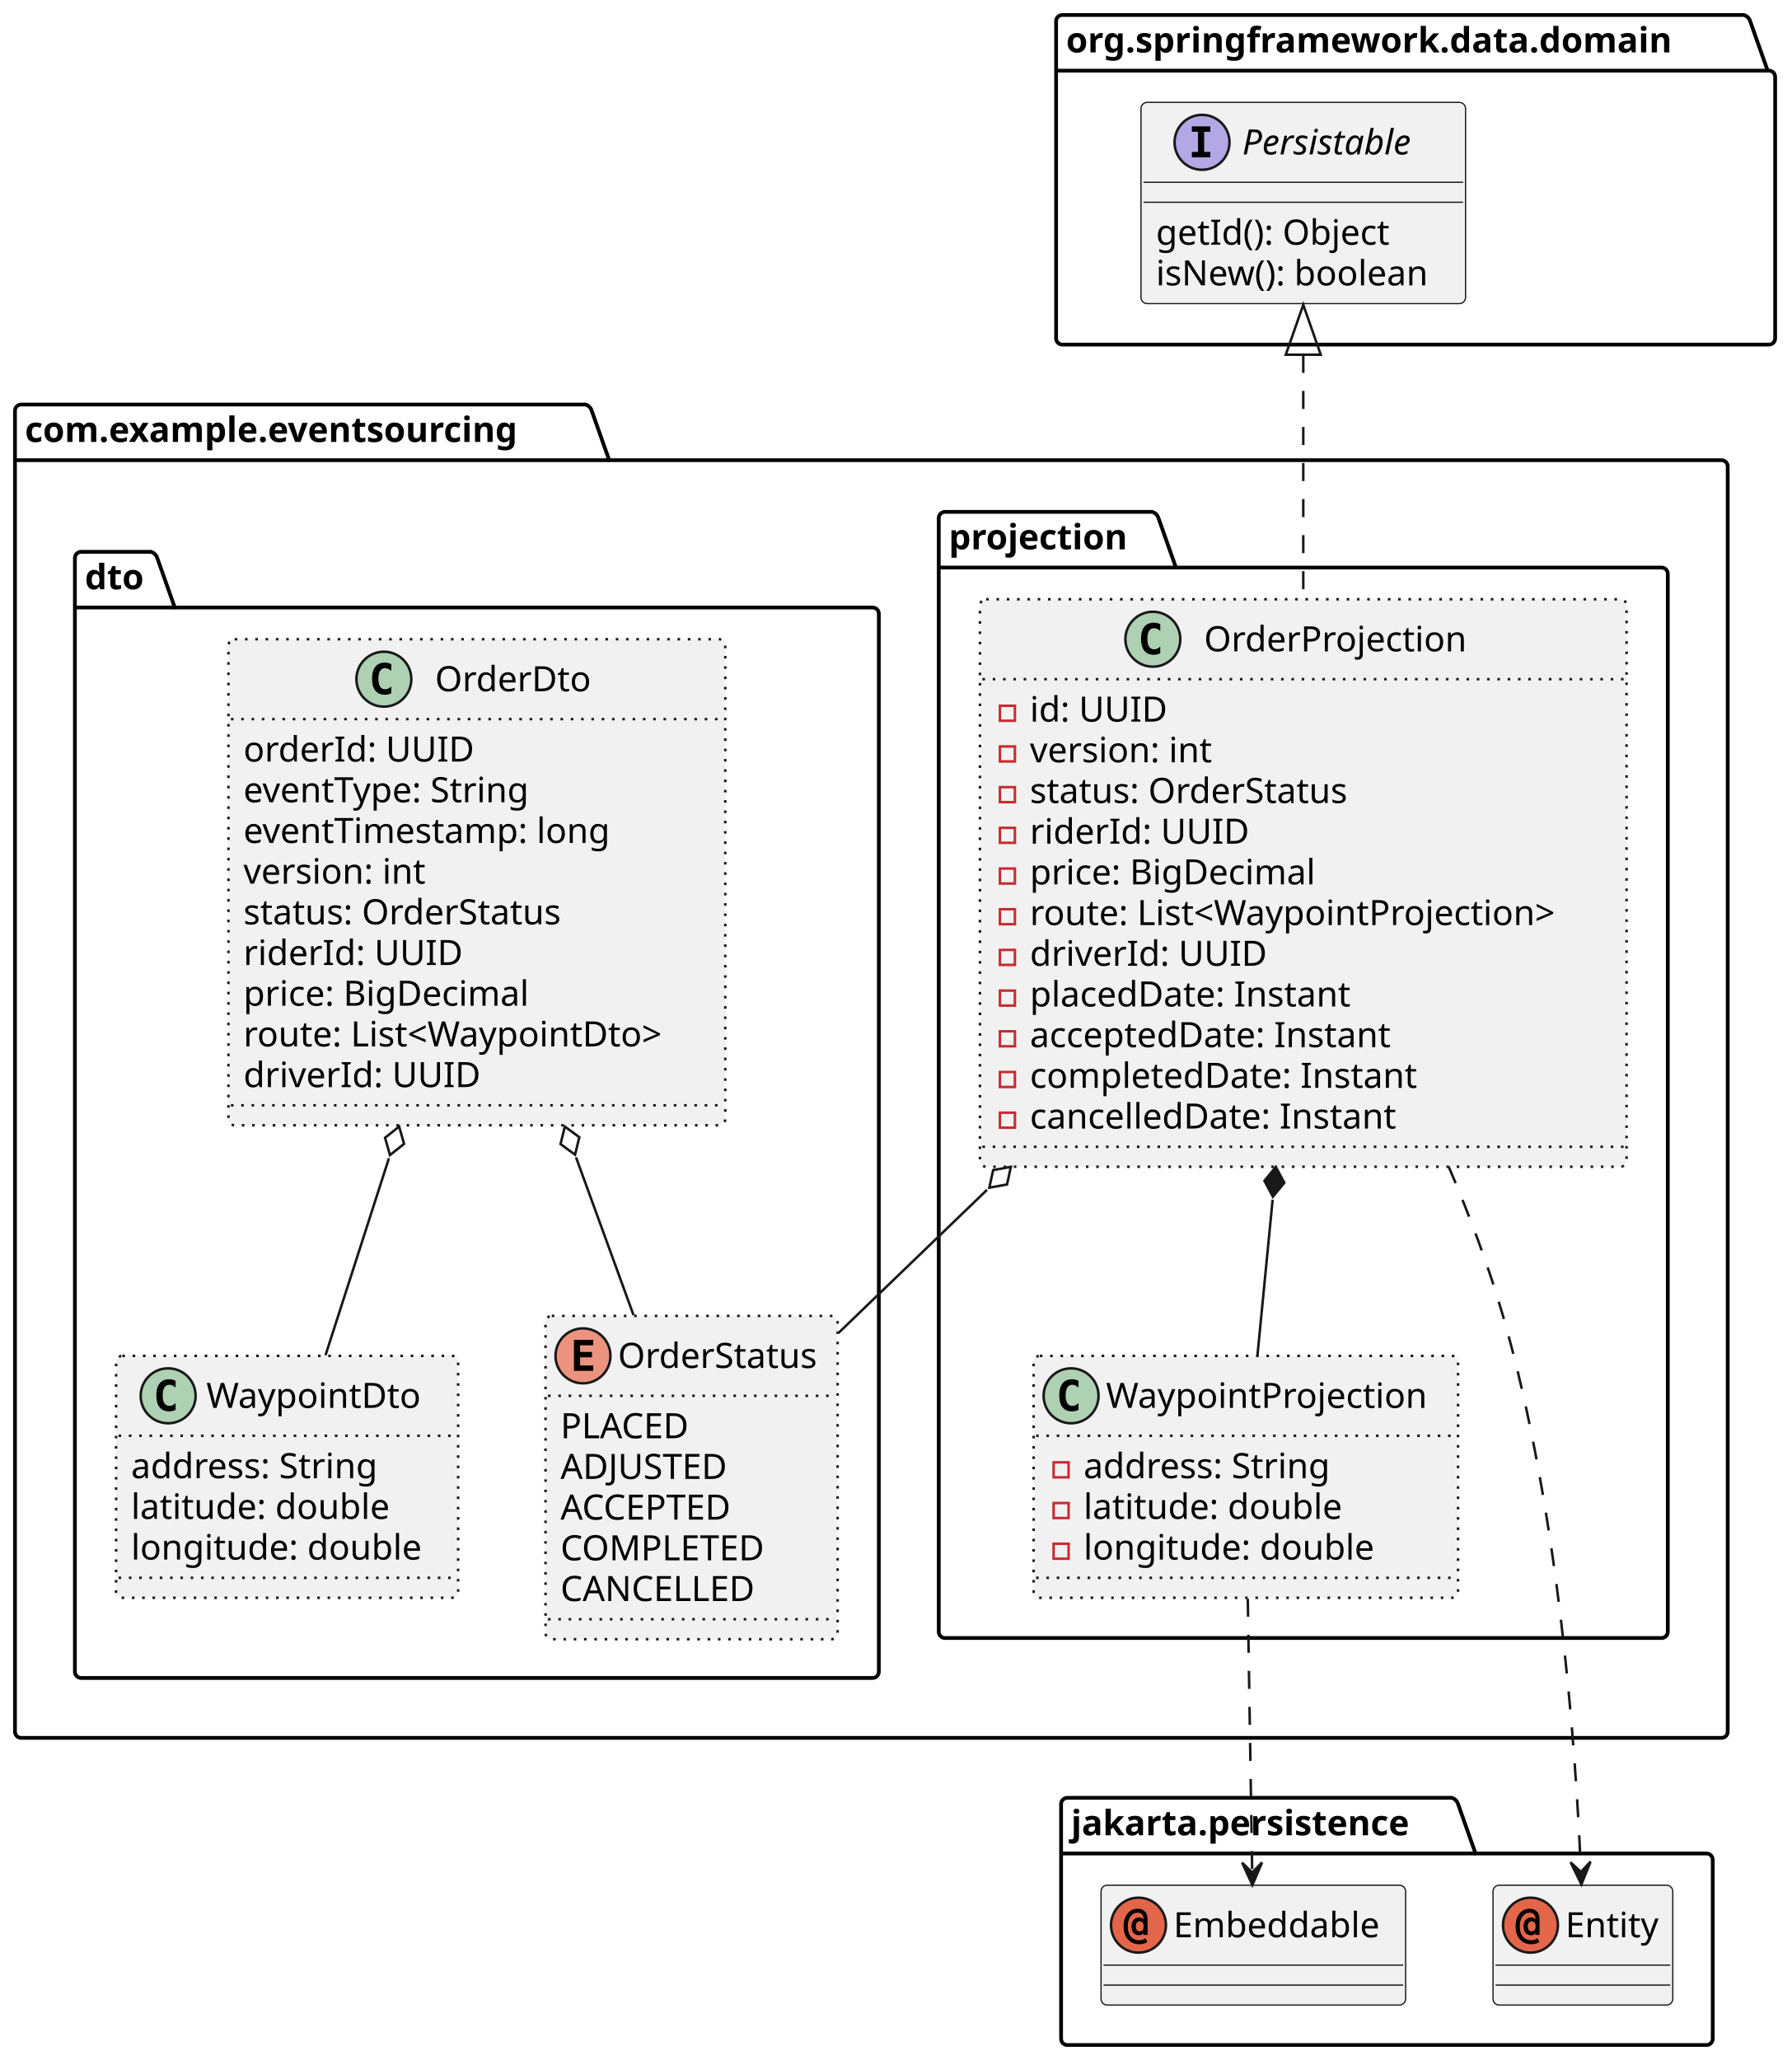
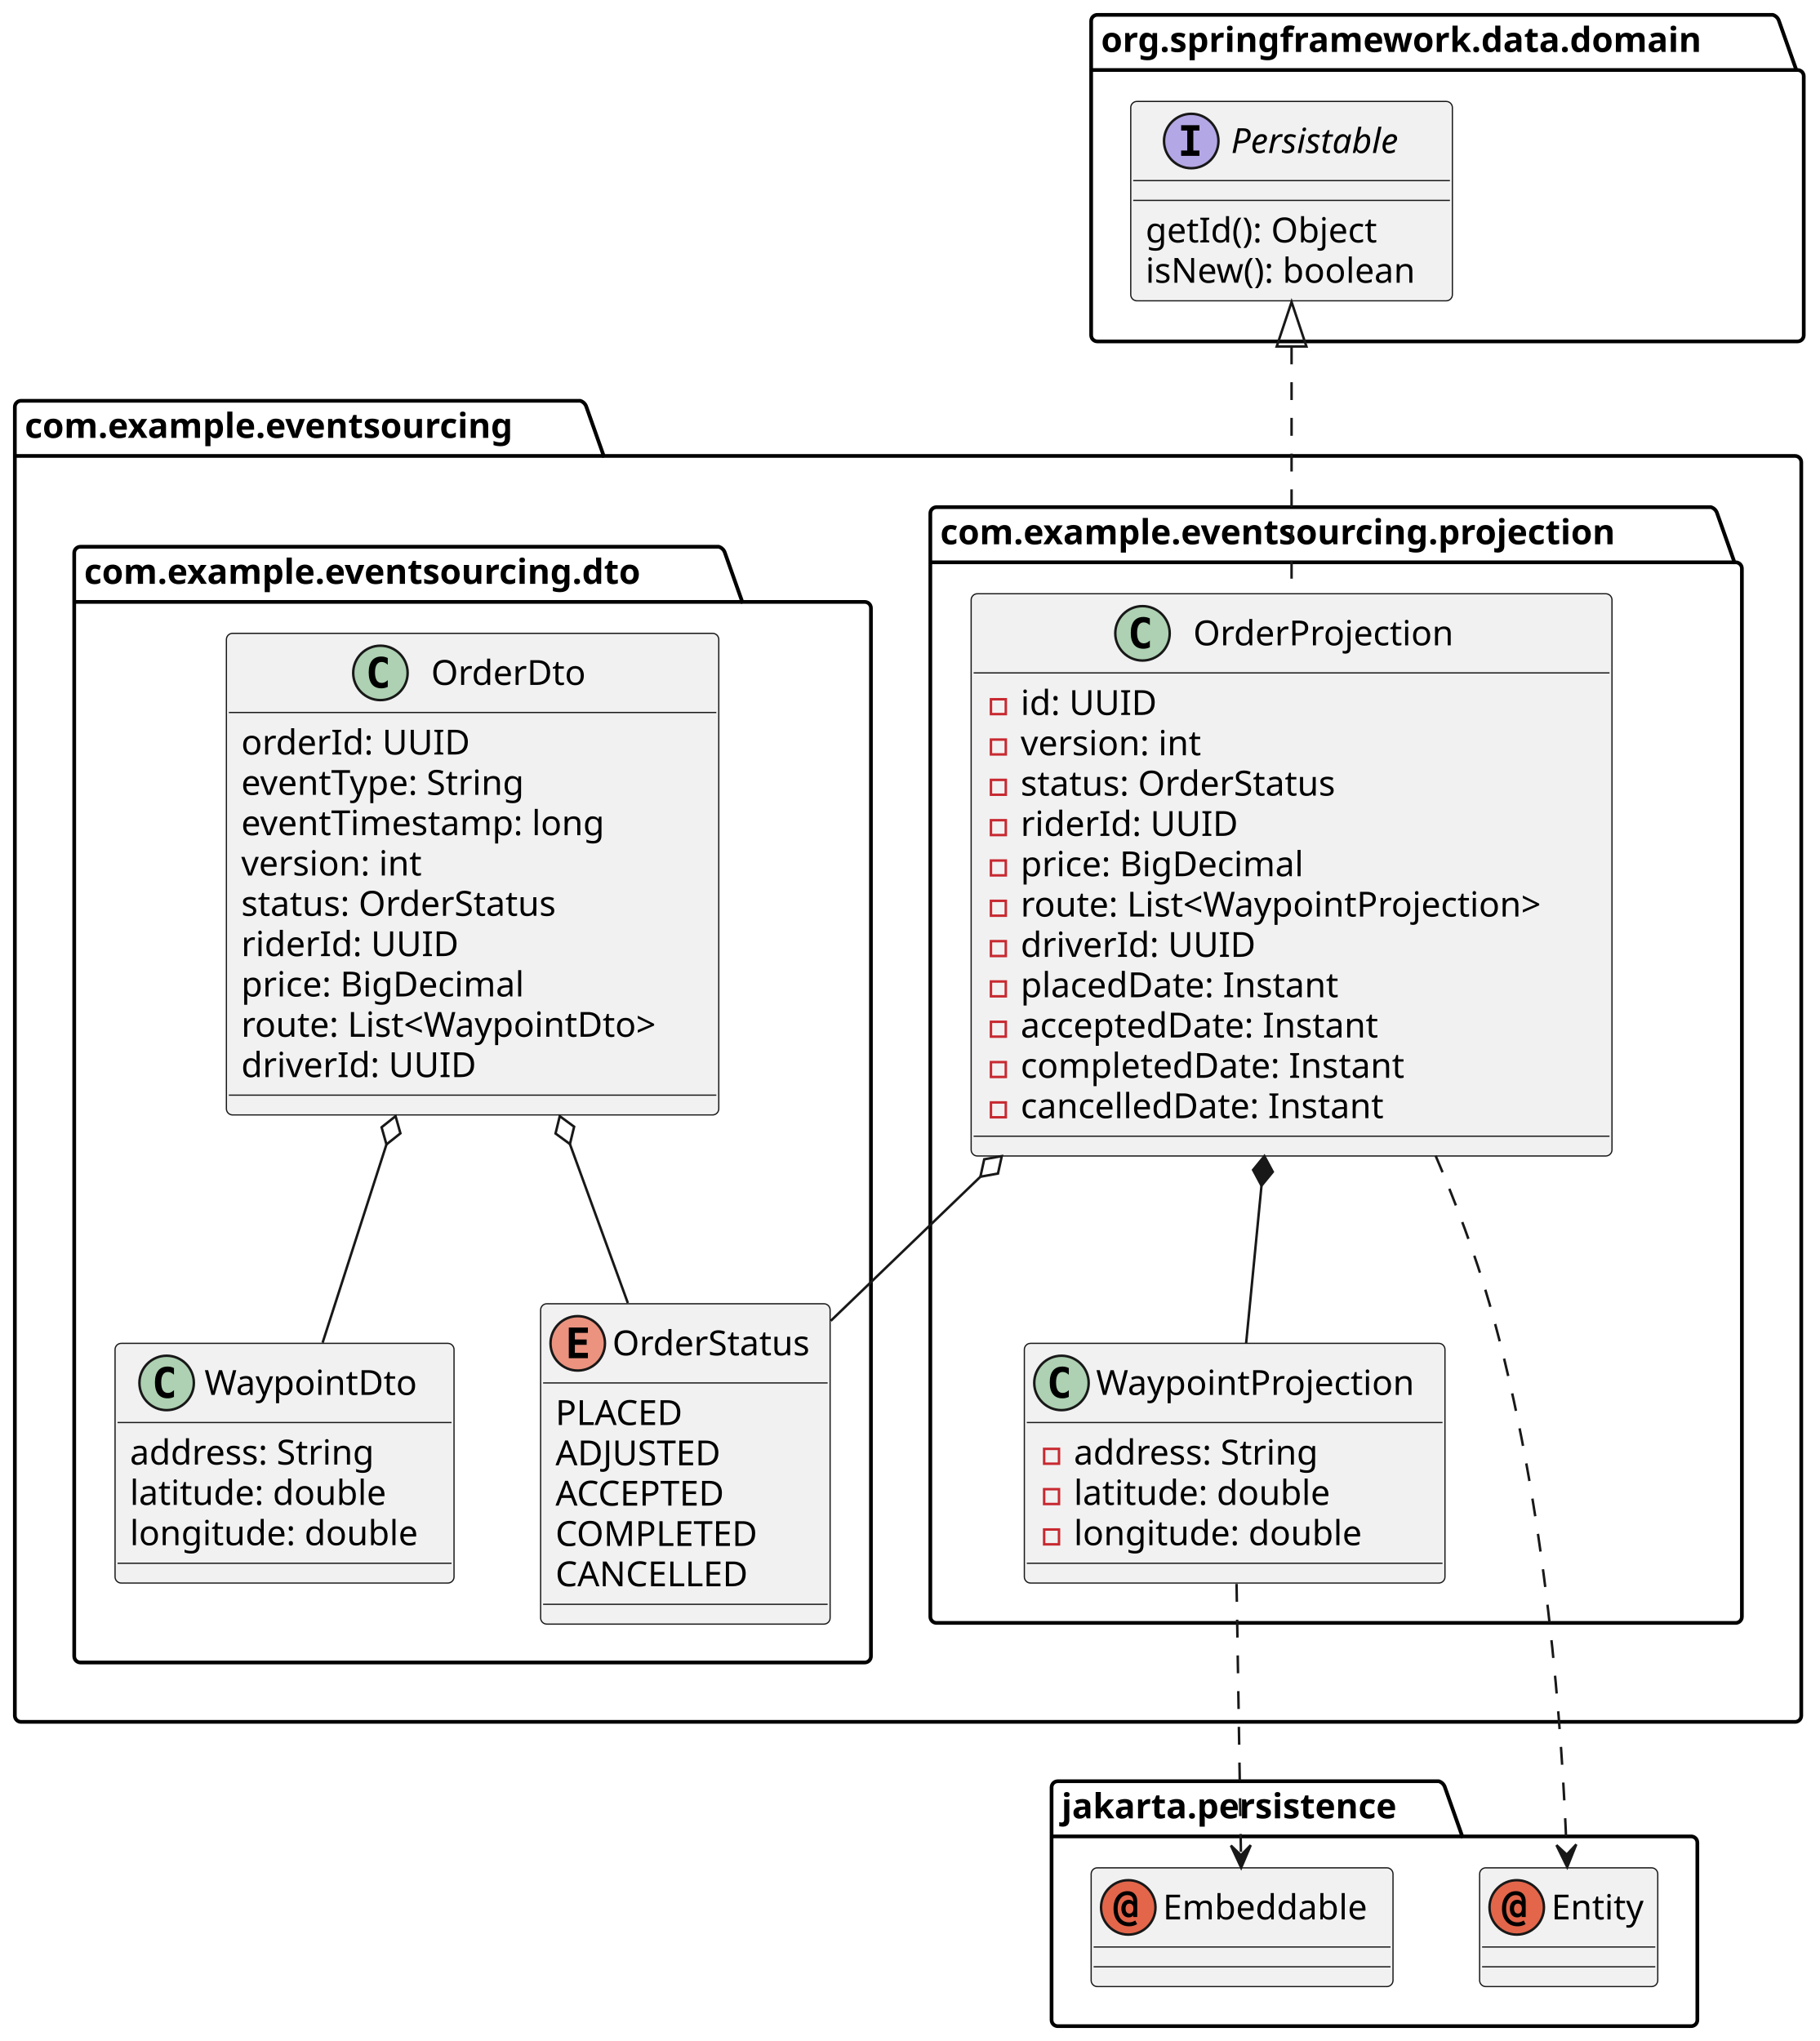
- <svg xmlns="http://www.w3.org/2000/svg" contentStyleType="text/css" height="800.97px" preserveAspectRatio="none" style="width:696px;height:800px;background:#FFFFFF;" version="1.1" viewBox="0 0 696 800" width="696.242px" zoomAndPan="magnify">
+ <svg xmlns="http://www.w3.org/2000/svg" contentStyleType="text/css" height="800.97px" preserveAspectRatio="none" style="width:713px;height:800px;background:#FFFFFF;" version="1.1" viewBox="0 0 713 800" width="713.697px" zoomAndPan="magnify">
  <defs />
  <g>
    <g id="cluster_jakarta.persistence">
      <path d="M414.546,698.182 L563.879,698.182 A3.636,3.636 0 0 1 566.303,700.606 L573.091,719.803 L662.788,719.803 A2.424,2.424 0 0 1 665.212,722.227 L665.212,791.758 A2.424,2.424 0 0 1 662.788,794.182 L414.546,794.182 A2.424,2.424 0 0 1 412.121,791.758 L412.121,700.606 A2.424,2.424 0 0 1 414.546,698.182 " fill="none" style="stroke:#000000;stroke-width:1.455;" />
      <line style="stroke:#000000;stroke-width:1.455;" x1="412.121" x2="573.091" y1="719.803" y2="719.803" />
      <text fill="#000000" font-family="sans-serif" font-size="13.576" font-weight="bold" lengthAdjust="spacing" textLength="148.364" x="416" y="712.722">jakarta.persistence</text>
    </g>
    <g id="cluster_org.springframework.data.domain">
-       <path d="M412.606,5.818 L677.333,5.818 A3.636,3.636 0 0 1 679.758,8.242 L686.545,27.439 L687.03,27.439 A2.424,2.424 0 0 1 689.455,29.864 L689.455,131.394 A2.424,2.424 0 0 1 687.03,133.818 L412.606,133.818 A2.424,2.424 0 0 1 410.182,131.394 L410.182,8.242 A2.424,2.424 0 0 1 412.606,5.818 " fill="none" style="stroke:#000000;stroke-width:1.455;" />
-       <line style="stroke:#000000;stroke-width:1.455;" x1="410.182" x2="686.545" y1="27.439" y2="27.439" />
-       <text fill="#000000" font-family="sans-serif" font-size="13.576" font-weight="bold" lengthAdjust="spacing" textLength="263.758" x="414.061" y="20.359">org.springframework.data.domain</text>
+       <path d="M430.061,5.818 L694.788,5.818 A3.636,3.636 0 0 1 697.212,8.242 L704,27.439 L704.485,27.439 A2.424,2.424 0 0 1 706.909,29.864 L706.909,131.394 A2.424,2.424 0 0 1 704.485,133.818 L430.061,133.818 A2.424,2.424 0 0 1 427.636,131.394 L427.636,8.242 A2.424,2.424 0 0 1 430.061,5.818 " fill="none" style="stroke:#000000;stroke-width:1.455;" />
+       <line style="stroke:#000000;stroke-width:1.455;" x1="427.636" x2="704" y1="27.439" y2="27.439" />
+       <text fill="#000000" font-family="sans-serif" font-size="13.576" font-weight="bold" lengthAdjust="spacing" textLength="263.758" x="431.515" y="20.359">org.springframework.data.domain</text>
    </g>
    <g id="cluster_com.example.eventsourcing">
-       <path d="M8.242,157.091 L227.394,157.091 A3.636,3.636 0 0 1 229.818,159.515 L236.606,178.712 L668.606,178.712 A2.424,2.424 0 0 1 671.03,181.136 L671.03,672.485 A2.424,2.424 0 0 1 668.606,674.909 L8.242,674.909 A2.424,2.424 0 0 1 5.818,672.485 L5.818,159.515 A2.424,2.424 0 0 1 8.242,157.091 " fill="none" style="stroke:#000000;stroke-width:1.455;" />
+       <path d="M8.242,157.091 L227.394,157.091 A3.636,3.636 0 0 1 229.818,159.515 L236.606,178.712 L703.515,178.712 A2.424,2.424 0 0 1 705.939,181.136 L705.939,672.485 A2.424,2.424 0 0 1 703.515,674.909 L8.242,674.909 A2.424,2.424 0 0 1 5.818,672.485 L5.818,159.515 A2.424,2.424 0 0 1 8.242,157.091 " fill="none" style="stroke:#000000;stroke-width:1.455;" />
      <line style="stroke:#000000;stroke-width:1.455;" x1="5.818" x2="236.606" y1="178.712" y2="178.712" />
      <text fill="#000000" font-family="sans-serif" font-size="13.576" font-weight="bold" lengthAdjust="spacing" textLength="218.182" x="9.697" y="171.632">com.example.eventsourcing</text>
    </g>
-     <g id="cluster_projection">
-       <path d="M367.03,198.788 L447.515,198.788 A3.636,3.636 0 0 1 449.939,201.212 L456.727,220.409 L645.333,220.409 A2.424,2.424 0 0 1 647.758,222.833 L647.758,633.697 A2.424,2.424 0 0 1 645.333,636.121 L367.03,636.121 A2.424,2.424 0 0 1 364.606,633.697 L364.606,201.212 A2.424,2.424 0 0 1 367.03,198.788 " fill="none" style="stroke:#000000;stroke-width:1.455;" />
-       <line style="stroke:#000000;stroke-width:1.455;" x1="364.606" x2="456.727" y1="220.409" y2="220.409" />
-       <text fill="#000000" font-family="sans-serif" font-size="13.576" font-weight="bold" lengthAdjust="spacing" textLength="79.515" x="368.485" y="213.329">projection</text>
+     <g id="cluster_com.example.eventsourcing.projection">
+       <path d="M367.03,198.788 L670.545,198.788 A3.636,3.636 0 0 1 672.97,201.212 L679.758,220.409 L680.242,220.409 A2.424,2.424 0 0 1 682.667,222.833 L682.667,633.697 A2.424,2.424 0 0 1 680.242,636.121 L367.03,636.121 A2.424,2.424 0 0 1 364.606,633.697 L364.606,201.212 A2.424,2.424 0 0 1 367.03,198.788 " fill="none" style="stroke:#000000;stroke-width:1.455;" />
+       <line style="stroke:#000000;stroke-width:1.455;" x1="364.606" x2="679.758" y1="220.409" y2="220.409" />
+       <text fill="#000000" font-family="sans-serif" font-size="13.576" font-weight="bold" lengthAdjust="spacing" textLength="302.546" x="368.485" y="213.329">com.example.eventsourcing.projection</text>
    </g>
-     <g id="cluster_dto">
-       <path d="M31.515,214.303 L58.667,214.303 A3.636,3.636 0 0 1 61.091,216.727 L67.879,235.924 L338.909,235.924 A2.424,2.424 0 0 1 341.333,238.349 L341.333,649.212 A2.424,2.424 0 0 1 338.909,651.636 L31.515,651.636 A2.424,2.424 0 0 1 29.091,649.212 L29.091,216.727 A2.424,2.424 0 0 1 31.515,214.303 " fill="none" style="stroke:#000000;stroke-width:1.455;" />
-       <line style="stroke:#000000;stroke-width:1.455;" x1="29.091" x2="67.879" y1="235.924" y2="235.924" />
-       <text fill="#000000" font-family="sans-serif" font-size="13.576" font-weight="bold" lengthAdjust="spacing" textLength="26.182" x="32.97" y="228.844">dto</text>
+     <g id="cluster_com.example.eventsourcing.dto">
+       <path d="M31.515,214.303 L281.697,214.303 A3.636,3.636 0 0 1 284.121,216.727 L290.909,235.924 L338.909,235.924 A2.424,2.424 0 0 1 341.333,238.349 L341.333,649.212 A2.424,2.424 0 0 1 338.909,651.636 L31.515,651.636 A2.424,2.424 0 0 1 29.091,649.212 L29.091,216.727 A2.424,2.424 0 0 1 31.515,214.303 " fill="none" style="stroke:#000000;stroke-width:1.455;" />
+       <line style="stroke:#000000;stroke-width:1.455;" x1="29.091" x2="290.909" y1="235.924" y2="235.924" />
+       <text fill="#000000" font-family="sans-serif" font-size="13.576" font-weight="bold" lengthAdjust="spacing" textLength="249.212" x="32.97" y="228.844">com.example.eventsourcing.dto</text>
    </g>
    <g id="elem_Entity">
      <rect codeLine="9" fill="#F1F1F1" height="46.545" id="Entity" rx="2.424" ry="2.424" style="stroke:#181818;stroke-width:0.485;" width="69.818" x="579.879" y="732.121" />
      <ellipse cx="594.424" cy="747.636" fill="#E3664A" rx="10.667" ry="10.667" style="stroke:#181818;stroke-width:0.97;" />
      <path d="M596.439,748.091 Q596.439,747.182 596.03,746.667 Q595.621,746.152 594.894,746.152 Q594.182,746.152 593.773,746.667 Q593.379,747.182 593.379,748.091 Q593.379,749.015 593.773,749.53 Q594.182,750.045 594.894,750.045 Q595.621,750.045 596.03,749.53 Q596.439,749.015 596.439,748.091 Z M597.939,751.394 L596.364,751.394 L596.364,750.742 Q596.045,751.167 595.636,751.364 Q595.227,751.561 594.636,751.561 Q593.318,751.561 592.515,750.621 Q591.712,749.667 591.712,748.091 Q591.712,746.545 592.515,745.606 Q593.318,744.652 594.636,744.652 Q595.212,744.652 595.652,744.848 Q596.091,745.045 596.364,745.424 L596.364,745.091 Q596.364,744 595.758,743.409 Q595.152,742.803 594.045,742.803 Q592.379,742.803 591.318,744.288 Q590.258,745.758 590.258,748.121 Q590.258,750.591 591.47,752.045 Q592.697,753.5 594.742,753.5 Q595.379,753.5 595.985,753.318 Q596.591,753.136 597.152,752.758 L597.894,754.167 Q597.242,754.606 596.47,754.818 Q595.697,755.045 594.818,755.045 Q592,755.045 590.318,753.167 Q588.652,751.303 588.652,748.121 Q588.652,745 590.152,743.136 Q591.667,741.258 594.152,741.258 Q595.894,741.258 596.909,742.318 Q597.939,743.379 597.939,745.197 L597.939,751.394 Z " fill="#000000" />
      <text fill="#000000" font-family="sans-serif" font-size="13.576" lengthAdjust="spacing" textLength="38.788" x="608" y="752.336">Entity</text>
      <line style="stroke:#181818;stroke-width:0.485;" x1="580.848" x2="648.727" y1="763.152" y2="763.152" />
      <line style="stroke:#181818;stroke-width:0.485;" x1="580.848" x2="648.727" y1="770.909" y2="770.909" />
    </g>
    <g id="elem_Embeddable">
      <rect codeLine="10" fill="#F1F1F1" height="46.545" id="Embeddable" rx="2.424" ry="2.424" style="stroke:#181818;stroke-width:0.485;" width="118.303" x="427.636" y="732.121" />
      <ellipse cx="442.182" cy="747.636" fill="#E3664A" rx="10.667" ry="10.667" style="stroke:#181818;stroke-width:0.97;" />
      <path d="M444.197,748.091 Q444.197,747.182 443.788,746.667 Q443.379,746.152 442.651,746.152 Q441.939,746.152 441.53,746.667 Q441.136,747.182 441.136,748.091 Q441.136,749.015 441.53,749.53 Q441.939,750.045 442.651,750.045 Q443.379,750.045 443.788,749.53 Q444.197,749.015 444.197,748.091 Z M445.697,751.394 L444.121,751.394 L444.121,750.742 Q443.803,751.167 443.394,751.364 Q442.985,751.561 442.394,751.561 Q441.076,751.561 440.273,750.621 Q439.47,749.667 439.47,748.091 Q439.47,746.545 440.273,745.606 Q441.076,744.652 442.394,744.652 Q442.97,744.652 443.409,744.848 Q443.849,745.045 444.121,745.424 L444.121,745.091 Q444.121,744 443.515,743.409 Q442.909,742.803 441.803,742.803 Q440.136,742.803 439.076,744.288 Q438.015,745.758 438.015,748.121 Q438.015,750.591 439.227,752.045 Q440.454,753.5 442.5,753.5 Q443.136,753.5 443.742,753.318 Q444.349,753.136 444.909,752.758 L445.651,754.167 Q445,754.606 444.227,754.818 Q443.454,755.045 442.576,755.045 Q439.758,755.045 438.076,753.167 Q436.409,751.303 436.409,748.121 Q436.409,745 437.909,743.136 Q439.424,741.258 441.909,741.258 Q443.651,741.258 444.667,742.318 Q445.697,743.379 445.697,745.197 L445.697,751.394 Z " fill="#000000" />
      <text fill="#000000" font-family="sans-serif" font-size="13.576" lengthAdjust="spacing" textLength="87.273" x="455.758" y="752.336">Embeddable</text>
      <line style="stroke:#181818;stroke-width:0.485;" x1="428.606" x2="544.97" y1="763.152" y2="763.152" />
      <line style="stroke:#181818;stroke-width:0.485;" x1="428.606" x2="544.97" y1="770.909" y2="770.909" />
    </g>
    <g id="elem_Persistable">
      <rect codeLine="15" fill="#F1F1F1" height="78.151" id="Persistable" rx="2.424" ry="2.424" style="stroke:#181818;stroke-width:0.485;" width="126.061" x="443.151" y="39.758" />
      <ellipse cx="466.861" cy="55.273" fill="#B4A7E5" rx="10.667" ry="10.667" style="stroke:#181818;stroke-width:0.97;" />
      <path d="M462.906,51.167 L462.906,49.076 L470.073,49.076 L470.073,51.167 L467.679,51.167 L467.679,59 L470.073,59 L470.073,61.091 L462.906,61.091 L462.906,59 L465.3,59 L465.3,51.167 L462.906,51.167 Z " fill="#000000" />
      <text fill="#000000" font-family="sans-serif" font-size="13.576" font-style="italic" lengthAdjust="spacing" textLength="74.667" x="482.473" y="59.972">Persistable</text>
      <line style="stroke:#181818;stroke-width:0.485;" x1="444.121" x2="568.242" y1="70.788" y2="70.788" />
      <line style="stroke:#181818;stroke-width:0.485;" x1="444.121" x2="568.242" y1="78.546" y2="78.546" />
      <text fill="#000000" font-family="sans-serif" font-size="13.576" lengthAdjust="spacing" textLength="97.939" x="448.97" y="95.026">getId(): Object</text>
      <text fill="#000000" font-family="sans-serif" font-size="13.576" lengthAdjust="spacing" textLength="114.424" x="448.97" y="110.829">isNew(): boolean</text>
    </g>
    <g id="elem_OrderProjection">
-       <rect codeLine="25" fill="#F1F1F1" height="220.379" id="OrderProjection" rx="2.424" ry="2.424" style="stroke:#181818;stroke-width:0.97;stroke-dasharray:1.0,3.0;" width="251.151" x="380.606" y="232.727" />
+       <rect codeLine="25" fill="#F1F1F1" height="220.379" id="OrderProjection" rx="2.424" ry="2.424" style="stroke:#181818;stroke-width:0.485;" width="251.151" x="380.606" y="232.727" />
      <ellipse cx="447.758" cy="248.242" fill="#ADD1B2" rx="10.667" ry="10.667" style="stroke:#181818;stroke-width:0.97;" />
      <path d="M450.636,253.712 Q450.076,254 449.454,254.136 Q448.833,254.288 448.151,254.288 Q445.727,254.288 444.439,252.697 Q443.167,251.091 443.167,248.061 Q443.167,245.03 444.439,243.424 Q445.727,241.818 448.151,241.818 Q448.833,241.818 449.454,241.97 Q450.091,242.121 450.636,242.409 L450.636,245.046 Q450.03,244.485 449.454,244.227 Q448.879,243.954 448.273,243.954 Q446.97,243.954 446.303,245 Q445.636,246.03 445.636,248.061 Q445.636,250.091 446.303,251.136 Q446.97,252.167 448.273,252.167 Q448.879,252.167 449.454,251.909 Q450.03,251.636 450.636,251.076 L450.636,253.712 Z " fill="#000000" />
      <text fill="#000000" font-family="sans-serif" font-size="13.576" lengthAdjust="spacing" textLength="108.606" x="467.636" y="252.942">OrderProjection</text>
-       <line style="stroke:#181818;stroke-width:0.97;stroke-dasharray:1.0,3.0;" x1="381.576" x2="630.788" y1="263.758" y2="263.758" />
+       <line style="stroke:#181818;stroke-width:0.485;" x1="381.576" x2="630.788" y1="263.758" y2="263.758" />
      <rect fill="none" height="5.818" style="stroke:#C82930;stroke-width:0.97;" width="5.818" x="388.364" y="274.083" />
      <text fill="#000000" font-family="sans-serif" font-size="13.576" lengthAdjust="spacing" textLength="55.273" x="400" y="280.238">id: UUID</text>
      <rect fill="none" height="5.818" style="stroke:#C82930;stroke-width:0.97;" width="5.818" x="388.364" y="289.886" />
      <text fill="#000000" font-family="sans-serif" font-size="13.576" lengthAdjust="spacing" textLength="76.606" x="400" y="296.041">version: int</text>
      <rect fill="none" height="5.818" style="stroke:#C82930;stroke-width:0.97;" width="5.818" x="388.364" y="305.689" />
      <text fill="#000000" font-family="sans-serif" font-size="13.576" lengthAdjust="spacing" textLength="131.879" x="400" y="311.844">status: OrderStatus</text>
      <rect fill="none" height="5.818" style="stroke:#C82930;stroke-width:0.97;" width="5.818" x="388.364" y="321.492" />
      <text fill="#000000" font-family="sans-serif" font-size="13.576" lengthAdjust="spacing" textLength="88.242" x="400" y="327.647">riderId: UUID</text>
      <rect fill="none" height="5.818" style="stroke:#C82930;stroke-width:0.97;" width="5.818" x="388.364" y="337.296" />
      <text fill="#000000" font-family="sans-serif" font-size="13.576" lengthAdjust="spacing" textLength="123.151" x="400" y="343.45">price: BigDecimal</text>
      <rect fill="none" height="5.818" style="stroke:#C82930;stroke-width:0.97;" width="5.818" x="388.364" y="353.099" />
      <text fill="#000000" font-family="sans-serif" font-size="13.576" lengthAdjust="spacing" textLength="225.939" x="400" y="359.253">route: List&lt;WaypointProjection&gt;</text>
      <rect fill="none" height="5.818" style="stroke:#C82930;stroke-width:0.97;" width="5.818" x="388.364" y="368.901" />
      <text fill="#000000" font-family="sans-serif" font-size="13.576" lengthAdjust="spacing" textLength="96" x="400" y="375.056">driverId: UUID</text>
      <rect fill="none" height="5.818" style="stroke:#C82930;stroke-width:0.97;" width="5.818" x="388.364" y="384.704" />
      <text fill="#000000" font-family="sans-serif" font-size="13.576" lengthAdjust="spacing" textLength="134.788" x="400" y="390.859">placedDate: Instant</text>
      <rect fill="none" height="5.818" style="stroke:#C82930;stroke-width:0.97;" width="5.818" x="388.364" y="400.508" />
      <text fill="#000000" font-family="sans-serif" font-size="13.576" lengthAdjust="spacing" textLength="152.242" x="400" y="406.662">acceptedDate: Instant</text>
      <rect fill="none" height="5.818" style="stroke:#C82930;stroke-width:0.97;" width="5.818" x="388.364" y="416.311" />
      <text fill="#000000" font-family="sans-serif" font-size="13.576" lengthAdjust="spacing" textLength="161.939" x="400" y="422.465">completedDate: Instant</text>
      <rect fill="none" height="5.818" style="stroke:#C82930;stroke-width:0.97;" width="5.818" x="388.364" y="432.114" />
      <text fill="#000000" font-family="sans-serif" font-size="13.576" lengthAdjust="spacing" textLength="155.151" x="400" y="438.268">cancelledDate: Instant</text>
-       <line style="stroke:#181818;stroke-width:0.97;stroke-dasharray:1.0,3.0;" x1="381.576" x2="630.788" y1="445.349" y2="445.349" />
+       <line style="stroke:#181818;stroke-width:0.485;" x1="381.576" x2="630.788" y1="445.349" y2="445.349" />
    </g>
    <g id="elem_WaypointProjection">
-       <rect codeLine="39" fill="#F1F1F1" height="93.954" id="WaypointProjection" rx="2.424" ry="2.424" style="stroke:#181818;stroke-width:0.97;stroke-dasharray:1.0,3.0;" width="164.849" x="401.454" y="526.545" />
+       <rect codeLine="39" fill="#F1F1F1" height="93.954" id="WaypointProjection" rx="2.424" ry="2.424" style="stroke:#181818;stroke-width:0.485;" width="164.849" x="401.454" y="526.545" />
      <ellipse cx="416" cy="542.061" fill="#ADD1B2" rx="10.667" ry="10.667" style="stroke:#181818;stroke-width:0.97;" />
      <path d="M418.879,547.53 Q418.318,547.818 417.697,547.955 Q417.076,548.106 416.394,548.106 Q413.97,548.106 412.682,546.515 Q411.409,544.909 411.409,541.879 Q411.409,538.848 412.682,537.242 Q413.97,535.636 416.394,535.636 Q417.076,535.636 417.697,535.788 Q418.333,535.939 418.879,536.227 L418.879,538.864 Q418.273,538.303 417.697,538.045 Q417.121,537.773 416.515,537.773 Q415.212,537.773 414.546,538.818 Q413.879,539.848 413.879,541.879 Q413.879,543.909 414.546,544.955 Q415.212,545.985 416.515,545.985 Q417.121,545.985 417.697,545.727 Q418.273,545.455 418.879,544.894 L418.879,547.53 Z " fill="#000000" />
      <text fill="#000000" font-family="sans-serif" font-size="13.576" lengthAdjust="spacing" textLength="133.818" x="429.576" y="546.76">WaypointProjection</text>
-       <line style="stroke:#181818;stroke-width:0.97;stroke-dasharray:1.0,3.0;" x1="402.424" x2="565.333" y1="557.576" y2="557.576" />
+       <line style="stroke:#181818;stroke-width:0.485;" x1="402.424" x2="565.333" y1="557.576" y2="557.576" />
      <rect fill="none" height="5.818" style="stroke:#C82930;stroke-width:0.97;" width="5.818" x="409.212" y="567.902" />
      <text fill="#000000" font-family="sans-serif" font-size="13.576" lengthAdjust="spacing" textLength="103.758" x="420.849" y="574.056">address: String</text>
      <rect fill="none" height="5.818" style="stroke:#C82930;stroke-width:0.97;" width="5.818" x="409.212" y="583.705" />
      <text fill="#000000" font-family="sans-serif" font-size="13.576" lengthAdjust="spacing" textLength="108.606" x="420.849" y="589.859">latitude: double</text>
      <rect fill="none" height="5.818" style="stroke:#C82930;stroke-width:0.97;" width="5.818" x="409.212" y="599.508" />
      <text fill="#000000" font-family="sans-serif" font-size="13.576" lengthAdjust="spacing" textLength="121.212" x="420.849" y="605.662">longitude: double</text>
-       <line style="stroke:#181818;stroke-width:0.97;stroke-dasharray:1.0,3.0;" x1="402.424" x2="565.333" y1="612.742" y2="612.742" />
+       <line style="stroke:#181818;stroke-width:0.485;" x1="402.424" x2="565.333" y1="612.742" y2="612.742" />
    </g>
    <g id="elem_OrderDto">
-       <rect codeLine="48" fill="#F1F1F1" height="188.773" id="OrderDto" rx="2.424" ry="2.424" style="stroke:#181818;stroke-width:0.97;stroke-dasharray:1.0,3.0;" width="192.97" x="88.727" y="248.242" />
+       <rect codeLine="48" fill="#F1F1F1" height="188.773" id="OrderDto" rx="2.424" ry="2.424" style="stroke:#181818;stroke-width:0.485;" width="192.97" x="88.727" y="248.242" />
      <ellipse cx="149.091" cy="263.758" fill="#ADD1B2" rx="10.667" ry="10.667" style="stroke:#181818;stroke-width:0.97;" />
      <path d="M151.97,269.227 Q151.409,269.515 150.788,269.651 Q150.167,269.803 149.485,269.803 Q147.061,269.803 145.773,268.212 Q144.5,266.606 144.5,263.576 Q144.5,260.546 145.773,258.939 Q147.061,257.333 149.485,257.333 Q150.167,257.333 150.788,257.485 Q151.424,257.636 151.97,257.924 L151.97,260.561 Q151.364,260 150.788,259.742 Q150.212,259.47 149.606,259.47 Q148.303,259.47 147.636,260.515 Q146.97,261.546 146.97,263.576 Q146.97,265.606 147.636,266.651 Q148.303,267.682 149.606,267.682 Q150.212,267.682 150.788,267.424 Q151.364,267.151 151.97,266.591 L151.97,269.227 Z " fill="#000000" />
      <text fill="#000000" font-family="sans-serif" font-size="13.576" lengthAdjust="spacing" textLength="64" x="168.97" y="268.457">OrderDto</text>
-       <line style="stroke:#181818;stroke-width:0.97;stroke-dasharray:1.0,3.0;" x1="89.697" x2="280.727" y1="279.273" y2="279.273" />
+       <line style="stroke:#181818;stroke-width:0.485;" x1="89.697" x2="280.727" y1="279.273" y2="279.273" />
      <text fill="#000000" font-family="sans-serif" font-size="13.576" lengthAdjust="spacing" textLength="93.091" x="94.546" y="295.753">orderId: UUID</text>
      <text fill="#000000" font-family="sans-serif" font-size="13.576" lengthAdjust="spacing" textLength="122.182" x="94.546" y="311.556">eventType: String</text>
      <text fill="#000000" font-family="sans-serif" font-size="13.576" lengthAdjust="spacing" textLength="155.151" x="94.546" y="327.359">eventTimestamp: long</text>
      <text fill="#000000" font-family="sans-serif" font-size="13.576" lengthAdjust="spacing" textLength="76.606" x="94.546" y="343.162">version: int</text>
      <text fill="#000000" font-family="sans-serif" font-size="13.576" lengthAdjust="spacing" textLength="131.879" x="94.546" y="358.965">status: OrderStatus</text>
      <text fill="#000000" font-family="sans-serif" font-size="13.576" lengthAdjust="spacing" textLength="88.242" x="94.546" y="374.768">riderId: UUID</text>
      <text fill="#000000" font-family="sans-serif" font-size="13.576" lengthAdjust="spacing" textLength="123.151" x="94.546" y="390.571">price: BigDecimal</text>
      <text fill="#000000" font-family="sans-serif" font-size="13.576" lengthAdjust="spacing" textLength="181.333" x="94.546" y="406.374">route: List&lt;WaypointDto&gt;</text>
      <text fill="#000000" font-family="sans-serif" font-size="13.576" lengthAdjust="spacing" textLength="96" x="94.546" y="422.177">driverId: UUID</text>
-       <line style="stroke:#181818;stroke-width:0.97;stroke-dasharray:1.0,3.0;" x1="89.697" x2="280.727" y1="429.258" y2="429.258" />
+       <line style="stroke:#181818;stroke-width:0.485;" x1="89.697" x2="280.727" y1="429.258" y2="429.258" />
    </g>
    <g id="elem_WaypointDto">
-       <rect codeLine="60" fill="#F1F1F1" height="93.954" id="WaypointDto" rx="2.424" ry="2.424" style="stroke:#181818;stroke-width:0.97;stroke-dasharray:1.0,3.0;" width="132.849" x="45.091" y="526.545" />
+       <rect codeLine="60" fill="#F1F1F1" height="93.954" id="WaypointDto" rx="2.424" ry="2.424" style="stroke:#181818;stroke-width:0.485;" width="132.849" x="45.091" y="526.545" />
      <ellipse cx="65.309" cy="542.061" fill="#ADD1B2" rx="10.667" ry="10.667" style="stroke:#181818;stroke-width:0.97;" />
      <path d="M68.188,547.53 Q67.627,547.818 67.006,547.955 Q66.385,548.106 65.703,548.106 Q63.279,548.106 61.991,546.515 Q60.718,544.909 60.718,541.879 Q60.718,538.848 61.991,537.242 Q63.279,535.636 65.703,535.636 Q66.385,535.636 67.006,535.788 Q67.642,535.939 68.188,536.227 L68.188,538.864 Q67.582,538.303 67.006,538.045 Q66.43,537.773 65.824,537.773 Q64.521,537.773 63.855,538.818 Q63.188,539.848 63.188,541.879 Q63.188,543.909 63.855,544.955 Q64.521,545.985 65.824,545.985 Q66.43,545.985 67.006,545.727 Q67.582,545.455 68.188,544.894 L68.188,547.53 Z " fill="#000000" />
      <text fill="#000000" font-family="sans-serif" font-size="13.576" lengthAdjust="spacing" textLength="89.212" x="80.145" y="546.76">WaypointDto</text>
-       <line style="stroke:#181818;stroke-width:0.97;stroke-dasharray:1.0,3.0;" x1="46.061" x2="176.97" y1="557.576" y2="557.576" />
+       <line style="stroke:#181818;stroke-width:0.485;" x1="46.061" x2="176.97" y1="557.576" y2="557.576" />
      <text fill="#000000" font-family="sans-serif" font-size="13.576" lengthAdjust="spacing" textLength="103.758" x="50.909" y="574.056">address: String</text>
      <text fill="#000000" font-family="sans-serif" font-size="13.576" lengthAdjust="spacing" textLength="108.606" x="50.909" y="589.859">latitude: double</text>
      <text fill="#000000" font-family="sans-serif" font-size="13.576" lengthAdjust="spacing" textLength="121.212" x="50.909" y="605.662">longitude: double</text>
-       <line style="stroke:#181818;stroke-width:0.97;stroke-dasharray:1.0,3.0;" x1="46.061" x2="176.97" y1="612.742" y2="612.742" />
+       <line style="stroke:#181818;stroke-width:0.485;" x1="46.061" x2="176.97" y1="612.742" y2="612.742" />
    </g>
    <g id="elem_OrderStatus">
-       <rect codeLine="66" fill="#F1F1F1" height="125.561" id="OrderStatus" rx="2.424" ry="2.424" style="stroke:#181818;stroke-width:0.97;stroke-dasharray:1.0,3.0;" width="113.454" x="211.879" y="511.03" />
+       <rect codeLine="66" fill="#F1F1F1" height="125.561" id="OrderStatus" rx="2.424" ry="2.424" style="stroke:#181818;stroke-width:0.485;" width="113.454" x="211.879" y="511.03" />
      <ellipse cx="226.424" cy="526.545" fill="#EB937F" rx="10.667" ry="10.667" style="stroke:#181818;stroke-width:0.97;" />
      <path d="M230.409,532.364 L222.924,532.364 L222.924,520.348 L230.409,520.348 L230.409,522.439 L225.303,522.439 L225.303,525.03 L229.924,525.03 L229.924,527.121 L225.303,527.121 L225.303,530.273 L230.409,530.273 L230.409,532.364 Z " fill="#000000" />
      <text fill="#000000" font-family="sans-serif" font-size="13.576" lengthAdjust="spacing" textLength="82.424" x="240" y="531.245">OrderStatus</text>
-       <line style="stroke:#181818;stroke-width:0.97;stroke-dasharray:1.0,3.0;" x1="212.849" x2="324.364" y1="542.061" y2="542.061" />
+       <line style="stroke:#181818;stroke-width:0.485;" x1="212.849" x2="324.364" y1="542.061" y2="542.061" />
      <text fill="#000000" font-family="sans-serif" font-size="13.576" lengthAdjust="spacing" textLength="54.303" x="217.697" y="558.541">PLACED</text>
      <text fill="#000000" font-family="sans-serif" font-size="13.576" lengthAdjust="spacing" textLength="70.788" x="217.697" y="574.344">ADJUSTED</text>
      <text fill="#000000" font-family="sans-serif" font-size="13.576" lengthAdjust="spacing" textLength="73.697" x="217.697" y="590.147">ACCEPTED</text>
      <text fill="#000000" font-family="sans-serif" font-size="13.576" lengthAdjust="spacing" textLength="84.364" x="217.697" y="605.95">COMPLETED</text>
      <text fill="#000000" font-family="sans-serif" font-size="13.576" lengthAdjust="spacing" textLength="82.424" x="217.697" y="621.753">CANCELLED</text>
-       <line style="stroke:#181818;stroke-width:0.97;stroke-dasharray:1.0,3.0;" x1="212.849" x2="324.364" y1="628.833" y2="628.833" />
+       <line style="stroke:#181818;stroke-width:0.485;" x1="212.849" x2="324.364" y1="628.833" y2="628.833" />
    </g>
    <g id="link_Persistable_OrderProjection">
-       <path codeLine="76" d="M506.182,137.813 C506.182,165.673 506.182,200.048 506.182,232.572 " fill="none" id="Persistable-backto-OrderProjection" style="stroke:#181818;stroke-width:0.97;stroke-dasharray:7.0,7.0;" />
-       <polygon fill="none" points="499.394,137.745,506.182,118.352,512.97,137.745,499.394,137.745" style="stroke:#181818;stroke-width:0.97;" />
+       <path codeLine="76" d="M506.182,135.806 C506.182,165.915 506.182,191.952 506.182,232.572 " fill="none" id="Persistable-backto-OrderProjection" style="stroke:#181818;stroke-width:0.97;stroke-dasharray:7.0,7.0;" />
+       <polygon fill="none" points="506.182,118.352,500.364,135.806,512,135.806,506.182,118.352" style="stroke:#181818;stroke-width:0.97;" />
    </g>
    <g id="link_OrderProjection_WaypointProjection">
-       <path codeLine="77" d="M494.284,465.881 C492.179,487.476 490.104,508.693 488.378,526.458 " fill="none" id="OrderProjection-backto-WaypointProjection" style="stroke:#181818;stroke-width:0.97;" />
-       <polygon fill="#181818" points="495.525,453.159,491.095,458.569,494.386,464.739,498.816,459.329,495.525,453.159" style="stroke:#181818;stroke-width:0.97;" />
+       <path codeLine="77" d="M494.395,464.74 C491.874,490.592 490.444,505.212 488.378,526.458 " fill="none" id="OrderProjection-backto-WaypointProjection" style="stroke:#181818;stroke-width:0.97;" />
+       <polygon fill="#181818" points="495.525,453.159,491.1,458.573,494.395,464.74,498.821,459.326,495.525,453.159" style="stroke:#181818;stroke-width:0.97;" />
    </g>
    <g id="link_OrderProjection_OrderStatus">
-       <path codeLine="78" d="M383.341,462.09 C363.161,481.532 343.137,500.819 325.595,517.712 " fill="none" id="OrderProjection-backto-OrderStatus" style="stroke:#181818;stroke-width:0.97;" />
-       <polygon fill="none" points="392.611,453.159,385.731,454.407,384.237,461.239,391.117,459.99,392.611,453.159" style="stroke:#181818;stroke-width:0.97;" />
+       <path codeLine="78" d="M384.231,461.232 C360.967,483.642 345.823,498.23 325.595,517.712 " fill="none" id="OrderProjection-backto-OrderStatus" style="stroke:#181818;stroke-width:0.97;" />
+       <polygon fill="none" points="392.611,453.159,385.73,454.402,384.231,461.232,391.112,459.989,392.611,453.159" style="stroke:#181818;stroke-width:0.97;" />
    </g>
    <g id="link_OrderProjection_Entity">
-       <path codeLine="79" d="M562.647,453.033 C570.764,472 578.221,491.801 583.758,511.03 C605.673,587.103 612.121,680.989 614.012,726.739 " fill="none" id="OrderProjection-to-Entity" style="stroke:#181818;stroke-width:0.97;stroke-dasharray:7.0,7.0;" />
-       <polygon fill="#181818" points="614.206,731.811,617.758,722.946,614.026,726.966,610.006,723.234,614.206,731.811" style="stroke:#181818;stroke-width:0.97;" />
+       <path codeLine="79" d="M562.647,453.033 C570.764,472 578.221,491.801 583.758,511.03 C606.516,590.032 612.381,682.438 613.991,725.997 " fill="none" id="OrderProjection-to-Entity" style="stroke:#181818;stroke-width:0.97;stroke-dasharray:7.0,7.0;" />
+       <polygon fill="#181818" points="614.206,731.811,617.76,722.946,614.027,726.966,610.008,723.233,614.206,731.811" style="stroke:#181818;stroke-width:0.97;" />
    </g>
    <g id="link_WaypointProjection_Embeddable">
-       <path codeLine="80" d="M484.625,620.868 C485.168,654.478 485.886,698.822 486.342,726.982 " fill="none" id="WaypointProjection-to-Embeddable" style="stroke:#181818;stroke-width:0.97;stroke-dasharray:7.0,7.0;" />
-       <polygon fill="#181818" points="486.429,732.044,490.183,723.262,486.36,727.196,482.426,723.373,486.429,732.044" style="stroke:#181818;stroke-width:0.97;" />
+       <path codeLine="80" d="M484.625,620.868 C485.207,656.572 485.889,698.561 486.335,726.226 " fill="none" id="WaypointProjection-to-Embeddable" style="stroke:#181818;stroke-width:0.97;stroke-dasharray:7.0,7.0;" />
+       <polygon fill="#181818" points="486.429,732.044,490.167,723.255,486.351,727.196,482.41,723.38,486.429,732.044" style="stroke:#181818;stroke-width:0.97;" />
    </g>
    <g id="link_OrderDto_WaypointDto">
-       <path codeLine="82" d="M151.069,449.784 C142.41,476.664 133.556,504.155 126.429,526.303 " fill="none" id="OrderDto-backto-WaypointDto" style="stroke:#181818;stroke-width:0.97;" />
-       <polygon fill="none" points="155.025,437.498,149.549,441.847,151.457,448.574,156.933,444.226,155.025,437.498" style="stroke:#181818;stroke-width:0.97;" />
+       <path codeLine="82" d="M151.458,448.574 C141.596,479.187 134.652,500.771 126.429,526.303 " fill="none" id="OrderDto-backto-WaypointDto" style="stroke:#181818;stroke-width:0.97;" />
+       <polygon fill="none" points="155.025,437.498,149.549,441.847,151.458,448.574,156.933,444.225,155.025,437.498" style="stroke:#181818;stroke-width:0.97;" />
    </g>
    <g id="link_OrderDto_OrderStatus">
-       <path codeLine="83" d="M223.728,449.445 C231.37,470.429 239.166,491.811 246.061,510.739 " fill="none" id="OrderDto-backto-OrderStatus" style="stroke:#181818;stroke-width:0.97;" />
-       <polygon fill="none" points="219.375,437.498,217.718,444.292,223.352,448.434,225.008,441.64,219.375,437.498" style="stroke:#181818;stroke-width:0.97;" />
+       <path codeLine="83" d="M223.359,448.431 C232.358,473.119 237.847,488.204 246.061,510.739 " fill="none" id="OrderDto-backto-OrderStatus" style="stroke:#181818;stroke-width:0.97;" />
+       <polygon fill="none" points="219.375,437.498,217.723,444.293,223.359,448.431,225.011,441.636,219.375,437.498" style="stroke:#181818;stroke-width:0.97;" />
    </g>
  </g>
</svg>
